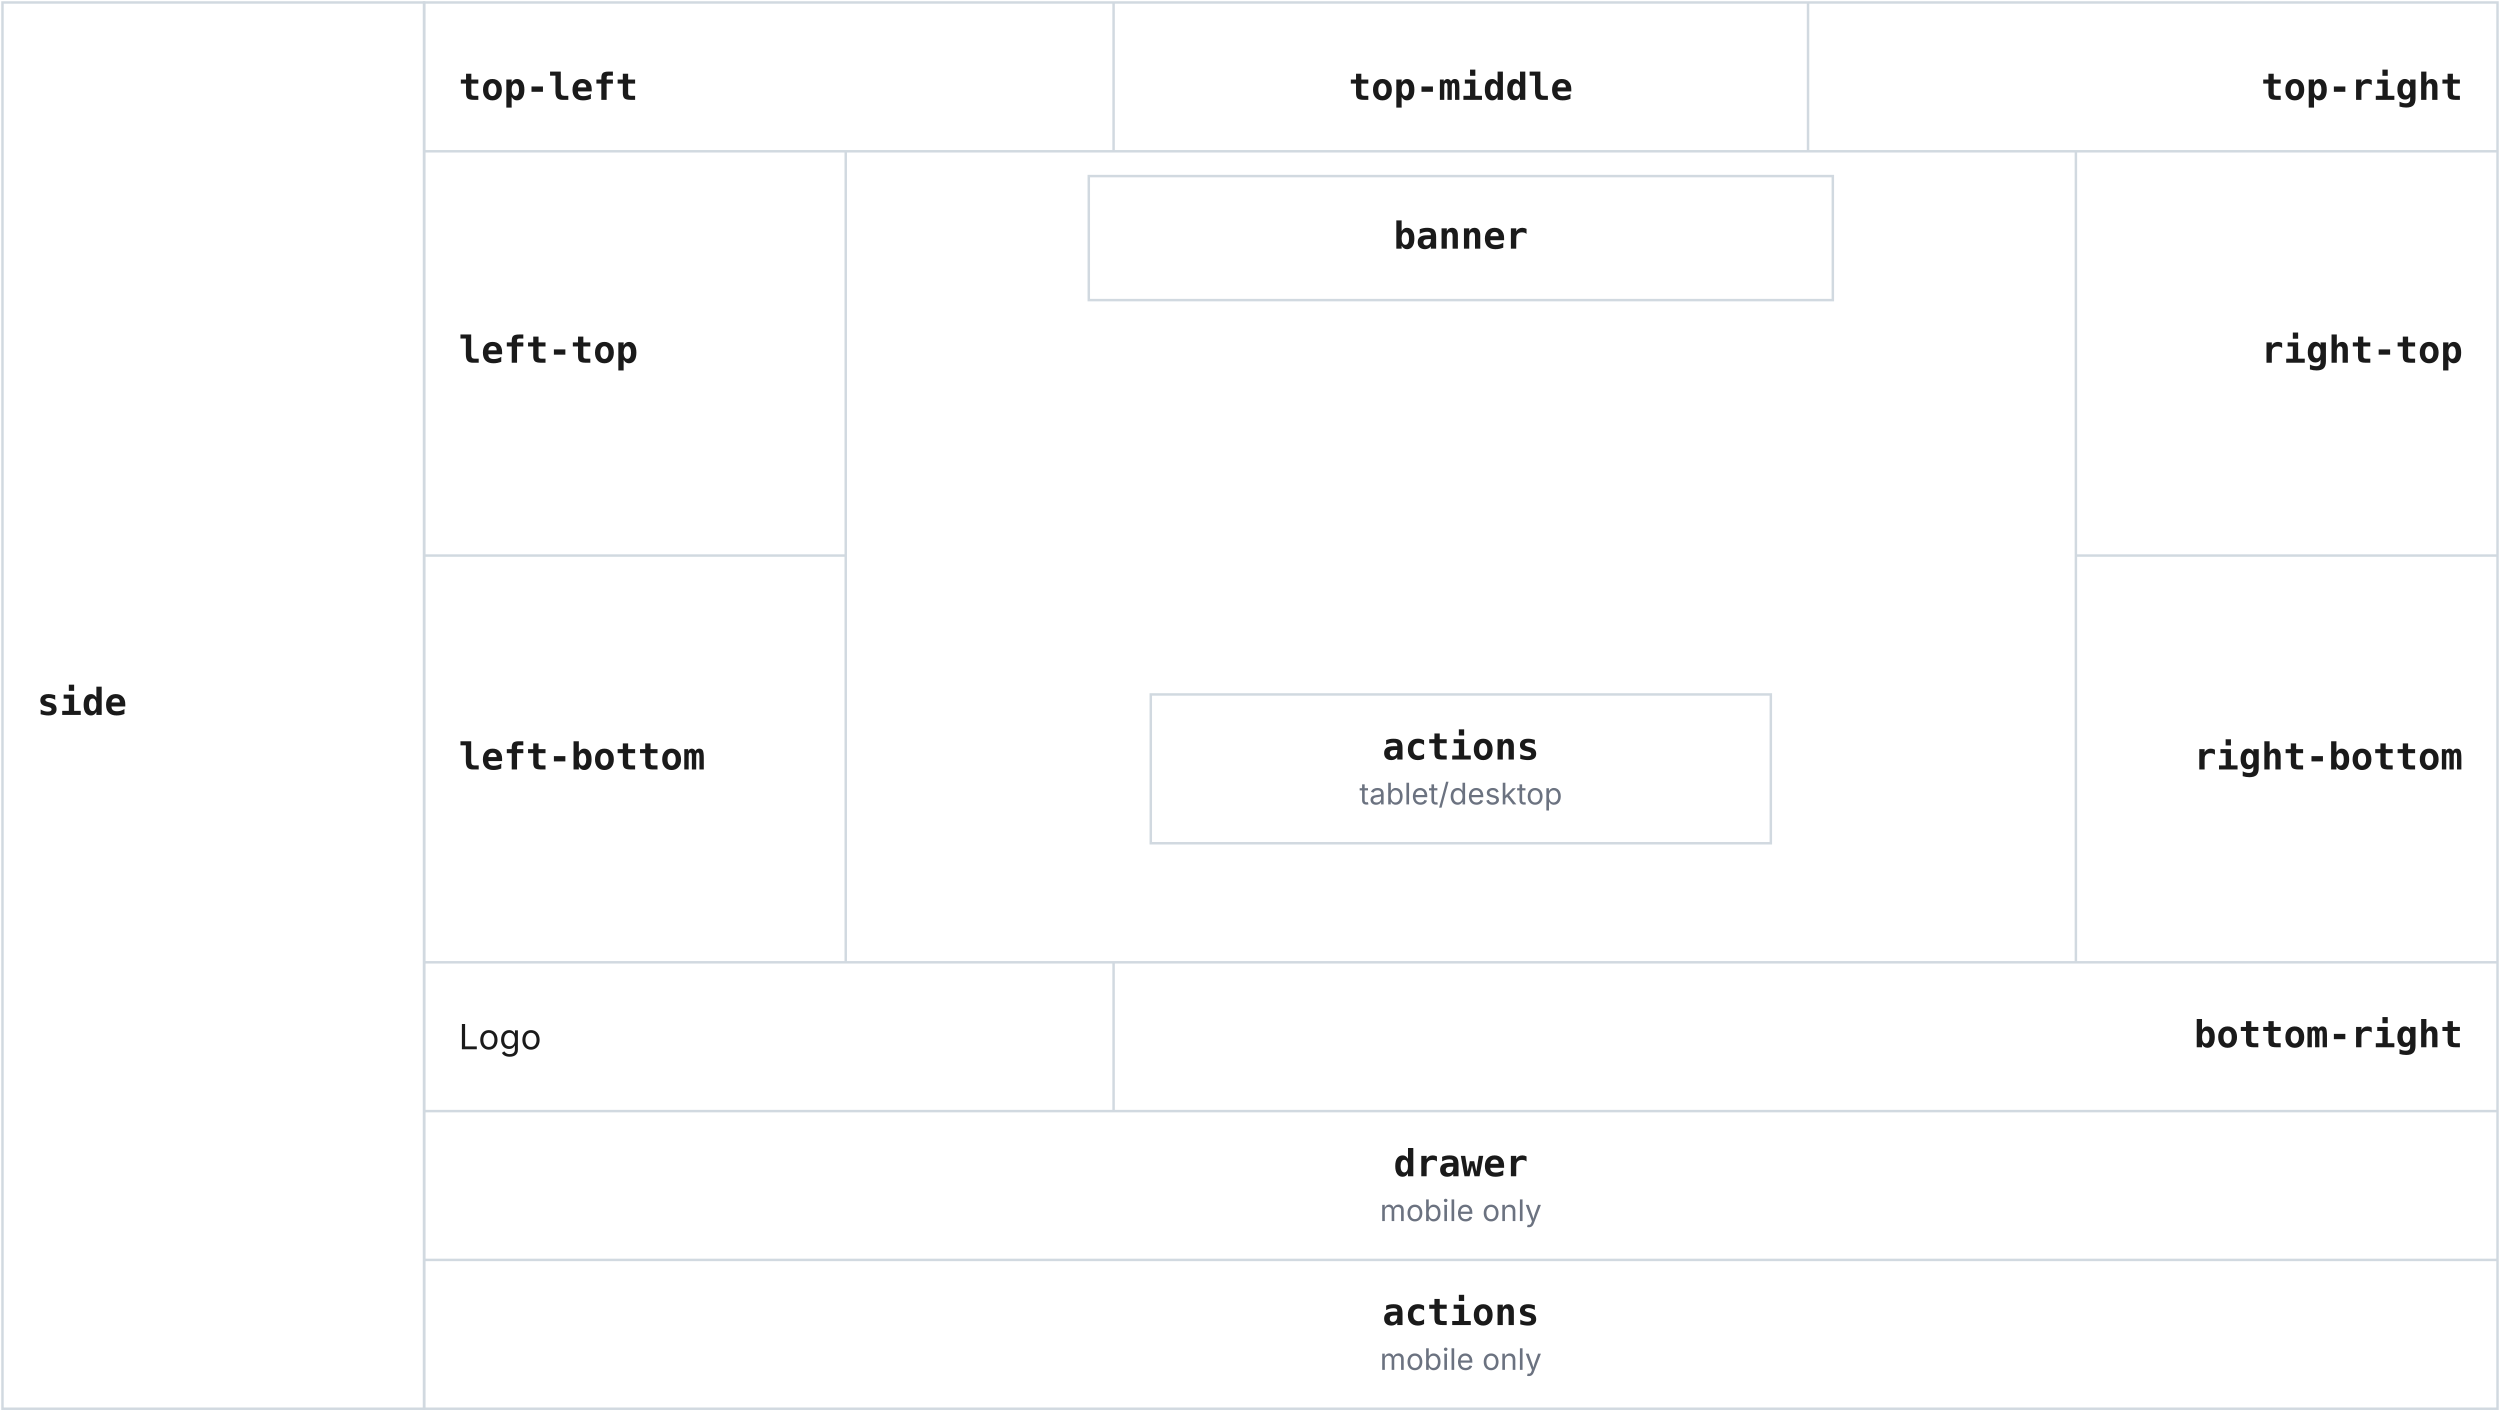
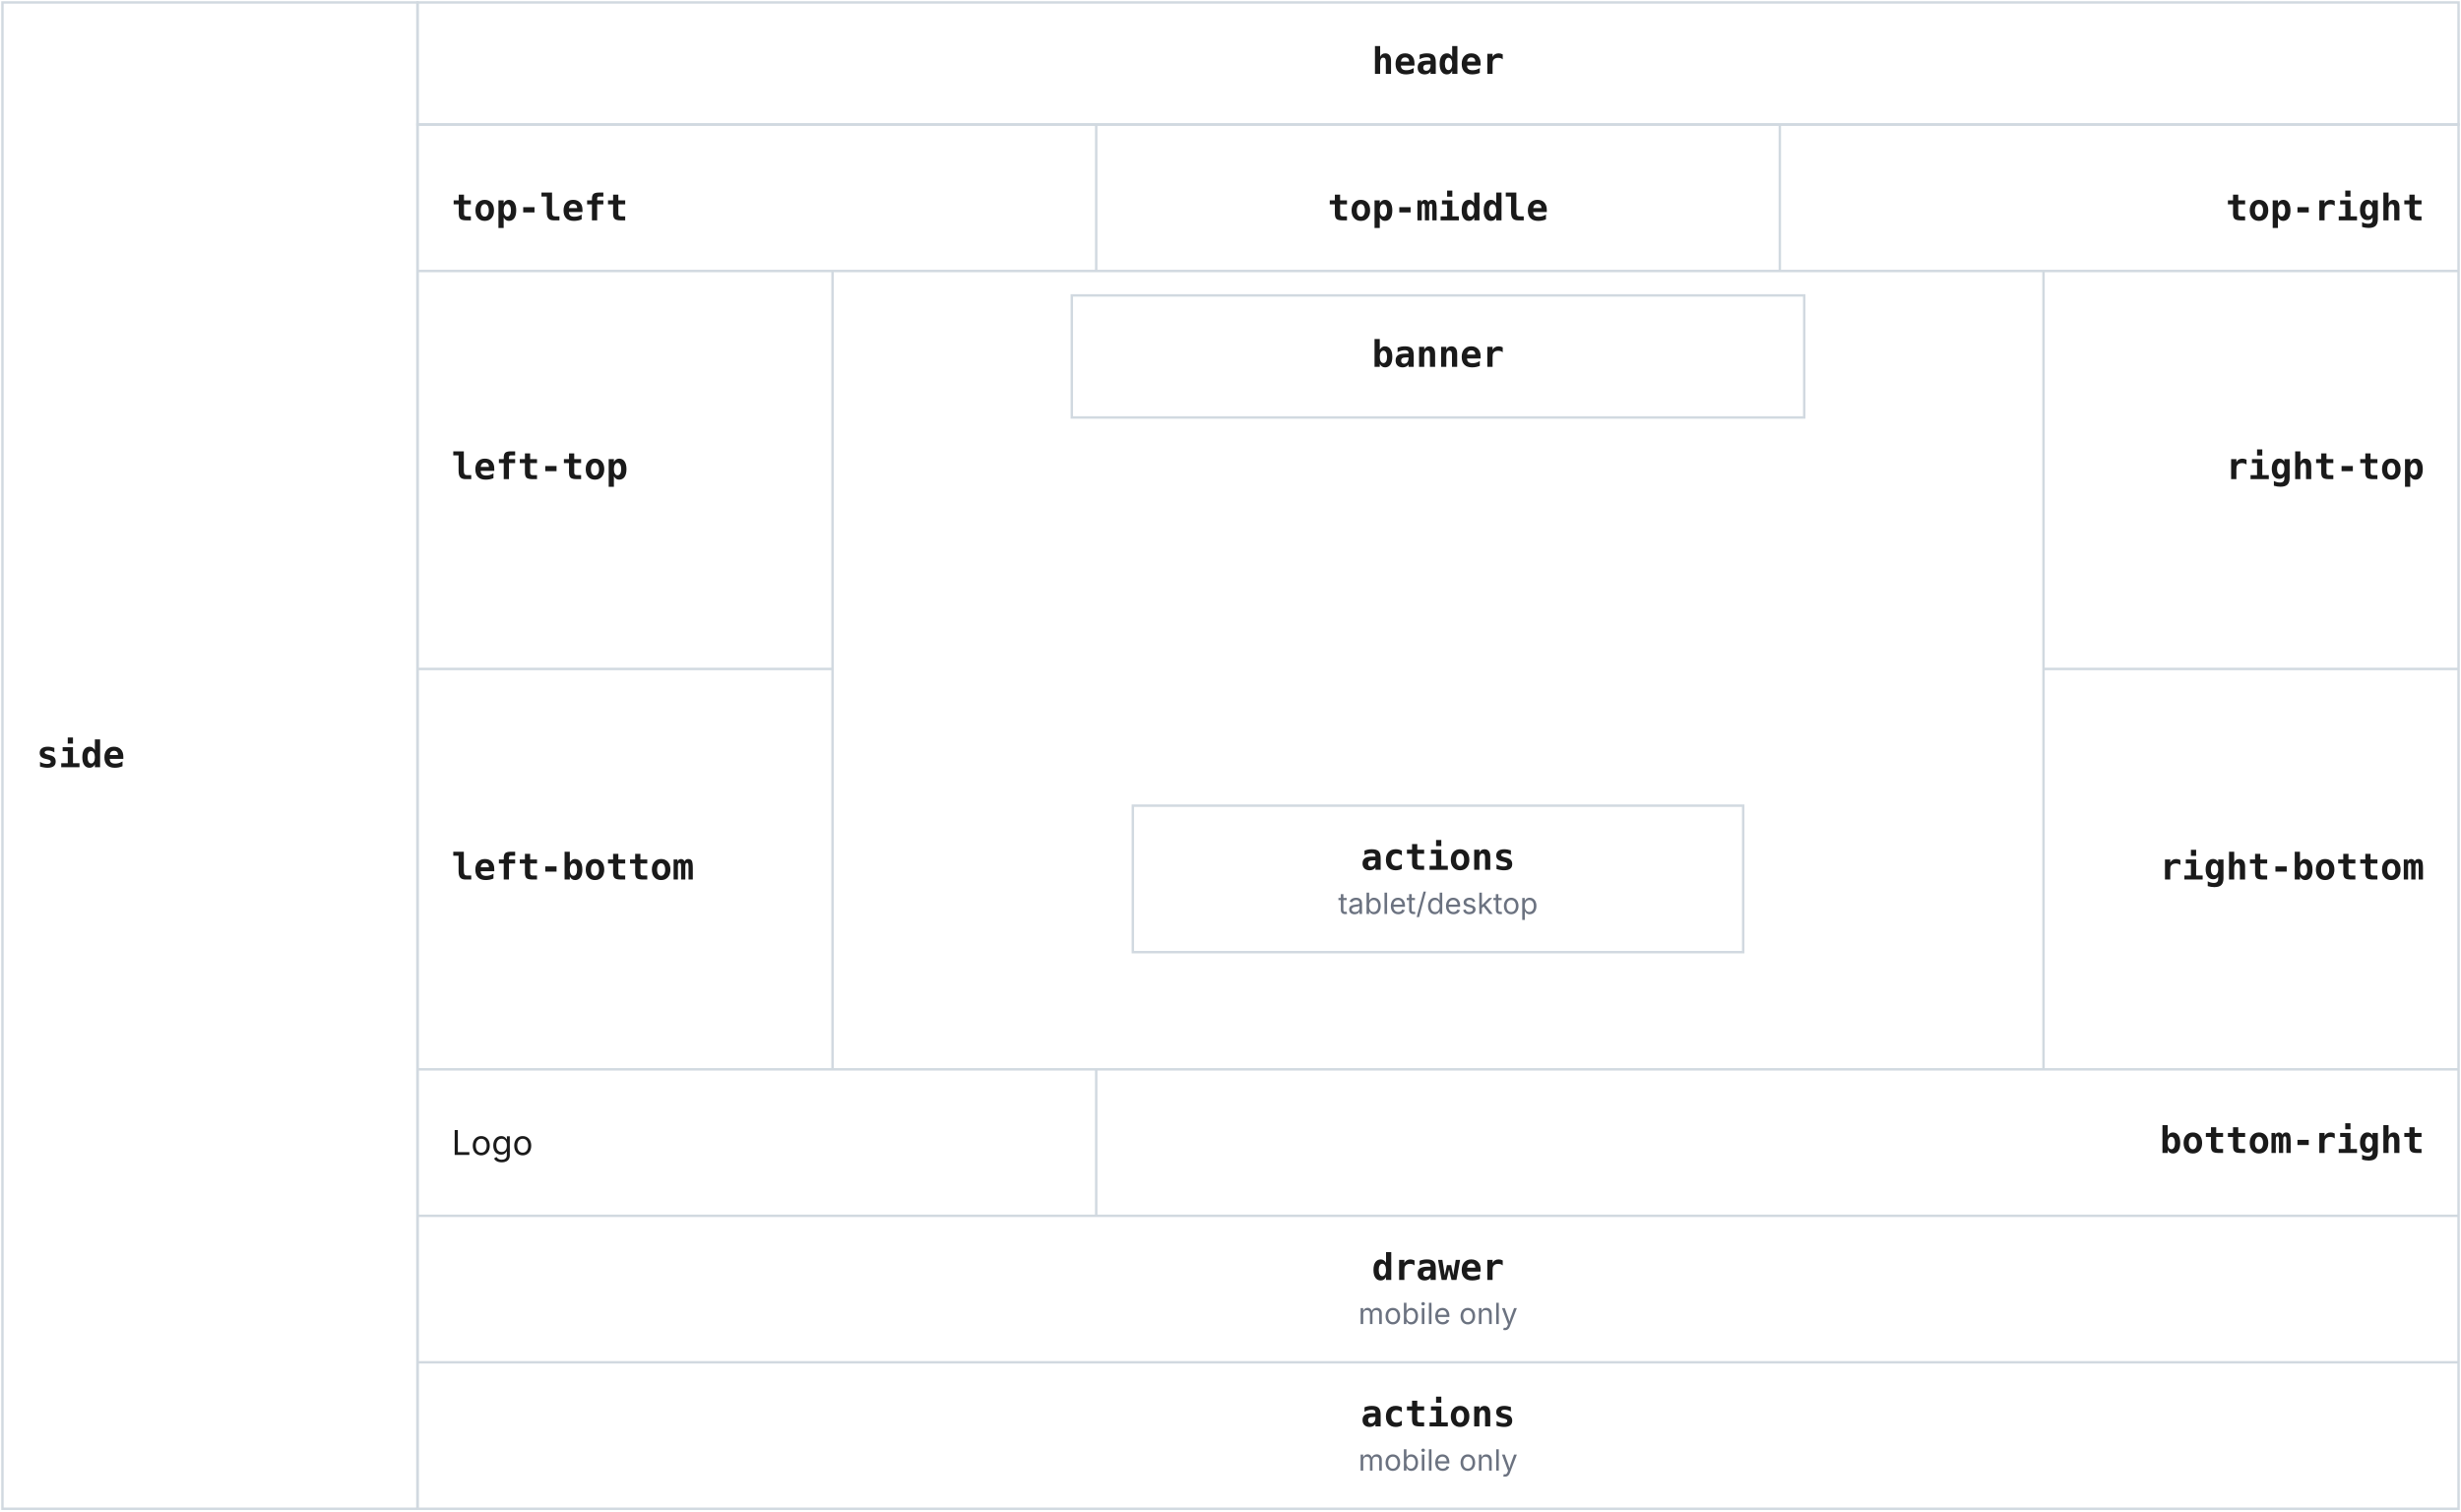
- <svg xmlns="http://www.w3.org/2000/svg" width="100%" height="100%" viewBox="0 0 1008 569" version="1.1" xml:space="preserve">
+ <svg xmlns="http://www.w3.org/2000/svg" width="100%" height="100%" viewBox="0 0 1008 619" version="1.1" xml:space="preserve">
  <style>
        .grid { fill: none; stroke: #d1d9e0; stroke-width: 1px; }
        .slot { font: 700 15px ui-monospace, SFMono-Regular, Menlo, Consolas, monospace; fill: #1a1a1a; }
        .note { font: 400 12px -apple-system, BlinkMacSystemFont, 'Segoe UI', sans-serif; fill: #6b7280; }
        .plain { font: 400 14px -apple-system, BlinkMacSystemFont, 'Segoe UI', sans-serif; fill: #1a1a1a; }
    </style>
-   <rect class="grid" x="1" y="1" width="170" height="567" />
-   <text class="slot" x="15" y="284" dominant-baseline="middle">side</text>
-   <rect class="grid" x="171" y="1" width="836" height="567" />
-   <path class="grid" d="M171,61 L1007,61" />
-   <path class="grid" d="M449,1 L449,61" />
-   <path class="grid" d="M729,1 L729,61" />
-   <text class="slot" x="185" y="36" dominant-baseline="middle">top-left</text>
-   <text class="slot" x="589" y="36" dominant-baseline="middle" text-anchor="middle">top-middle</text>
-   <text class="slot" x="993" y="36" dominant-baseline="middle" text-anchor="end">top-right</text>
-   <path class="grid" d="M341,61 L341,388" />
-   <path class="grid" d="M837,61 L837,388" />
-   <path class="grid" d="M171,224 L341,224" />
-   <path class="grid" d="M837,224 L1007,224" />
-   <text class="slot" x="185" y="142" dominant-baseline="middle">left-top</text>
-   <text class="slot" x="185" y="306" dominant-baseline="middle">left-bottom</text>
-   <text class="slot" x="993" y="142" dominant-baseline="middle" text-anchor="end">right-top</text>
-   <text class="slot" x="993" y="306" dominant-baseline="middle" text-anchor="end">right-bottom</text>
-   <rect class="grid" x="439" y="71" width="300" height="50" />
-   <text class="slot" x="589" y="96" dominant-baseline="middle" text-anchor="middle">banner</text>
-   <rect class="grid" x="464" y="280" width="250" height="60" />
-   <text class="slot" x="589" y="302" dominant-baseline="middle" text-anchor="middle">actions</text>
-   <text class="note" x="589" y="320" dominant-baseline="middle" text-anchor="middle">tablet/desktop</text>
-   <path class="grid" d="M171,388 L1007,388" />
-   <path class="grid" d="M449,388 L449,448" />
-   <path class="grid" d="M171,448 L1007,448" />
-   <text class="plain" x="185" y="418" dominant-baseline="middle">Logo</text>
-   <text class="slot" x="993" y="418" dominant-baseline="middle" text-anchor="end">bottom-right</text>
-   <path class="grid" d="M171,508 L1007,508" />
-   <text class="slot" x="589" y="470" dominant-baseline="middle" text-anchor="middle">drawer</text>
-   <text class="note" x="589" y="488" dominant-baseline="middle" text-anchor="middle">mobile only</text>
-   <text class="slot" x="589" y="530" dominant-baseline="middle" text-anchor="middle">actions</text>
-   <text class="note" x="589" y="548" dominant-baseline="middle" text-anchor="middle">mobile only</text>
+   <rect class="grid" x="171" y="1" width="836" height="50" />
+   <text class="slot" x="589" y="26" dominant-baseline="middle" text-anchor="middle">header</text>
+   <rect class="grid" x="1" y="1" width="170" height="617" />
+   <text class="slot" x="15" y="310" dominant-baseline="middle">side</text>
+   <rect class="grid" x="171" y="51" width="836" height="567" />
+   <path class="grid" d="M171,111 L1007,111" />
+   <path class="grid" d="M449,51 L449,111" />
+   <path class="grid" d="M729,51 L729,111" />
+   <text class="slot" x="185" y="86" dominant-baseline="middle">top-left</text>
+   <text class="slot" x="589" y="86" dominant-baseline="middle" text-anchor="middle">top-middle</text>
+   <text class="slot" x="993" y="86" dominant-baseline="middle" text-anchor="end">top-right</text>
+   <path class="grid" d="M341,111 L341,438" />
+   <path class="grid" d="M837,111 L837,438" />
+   <path class="grid" d="M171,274 L341,274" />
+   <path class="grid" d="M837,274 L1007,274" />
+   <text class="slot" x="185" y="192" dominant-baseline="middle">left-top</text>
+   <text class="slot" x="185" y="356" dominant-baseline="middle">left-bottom</text>
+   <text class="slot" x="993" y="192" dominant-baseline="middle" text-anchor="end">right-top</text>
+   <text class="slot" x="993" y="356" dominant-baseline="middle" text-anchor="end">right-bottom</text>
+   <rect class="grid" x="439" y="121" width="300" height="50" />
+   <text class="slot" x="589" y="146" dominant-baseline="middle" text-anchor="middle">banner</text>
+   <rect class="grid" x="464" y="330" width="250" height="60" />
+   <text class="slot" x="589" y="352" dominant-baseline="middle" text-anchor="middle">actions</text>
+   <text class="note" x="589" y="370" dominant-baseline="middle" text-anchor="middle">tablet/desktop</text>
+   <path class="grid" d="M171,438 L1007,438" />
+   <path class="grid" d="M449,438 L449,498" />
+   <path class="grid" d="M171,498 L1007,498" />
+   <text class="plain" x="185" y="468" dominant-baseline="middle">Logo</text>
+   <text class="slot" x="993" y="468" dominant-baseline="middle" text-anchor="end">bottom-right</text>
+   <path class="grid" d="M171,558 L1007,558" />
+   <text class="slot" x="589" y="520" dominant-baseline="middle" text-anchor="middle">drawer</text>
+   <text class="note" x="589" y="538" dominant-baseline="middle" text-anchor="middle">mobile only</text>
+   <text class="slot" x="589" y="580" dominant-baseline="middle" text-anchor="middle">actions</text>
+   <text class="note" x="589" y="598" dominant-baseline="middle" text-anchor="middle">mobile only</text>
</svg>
